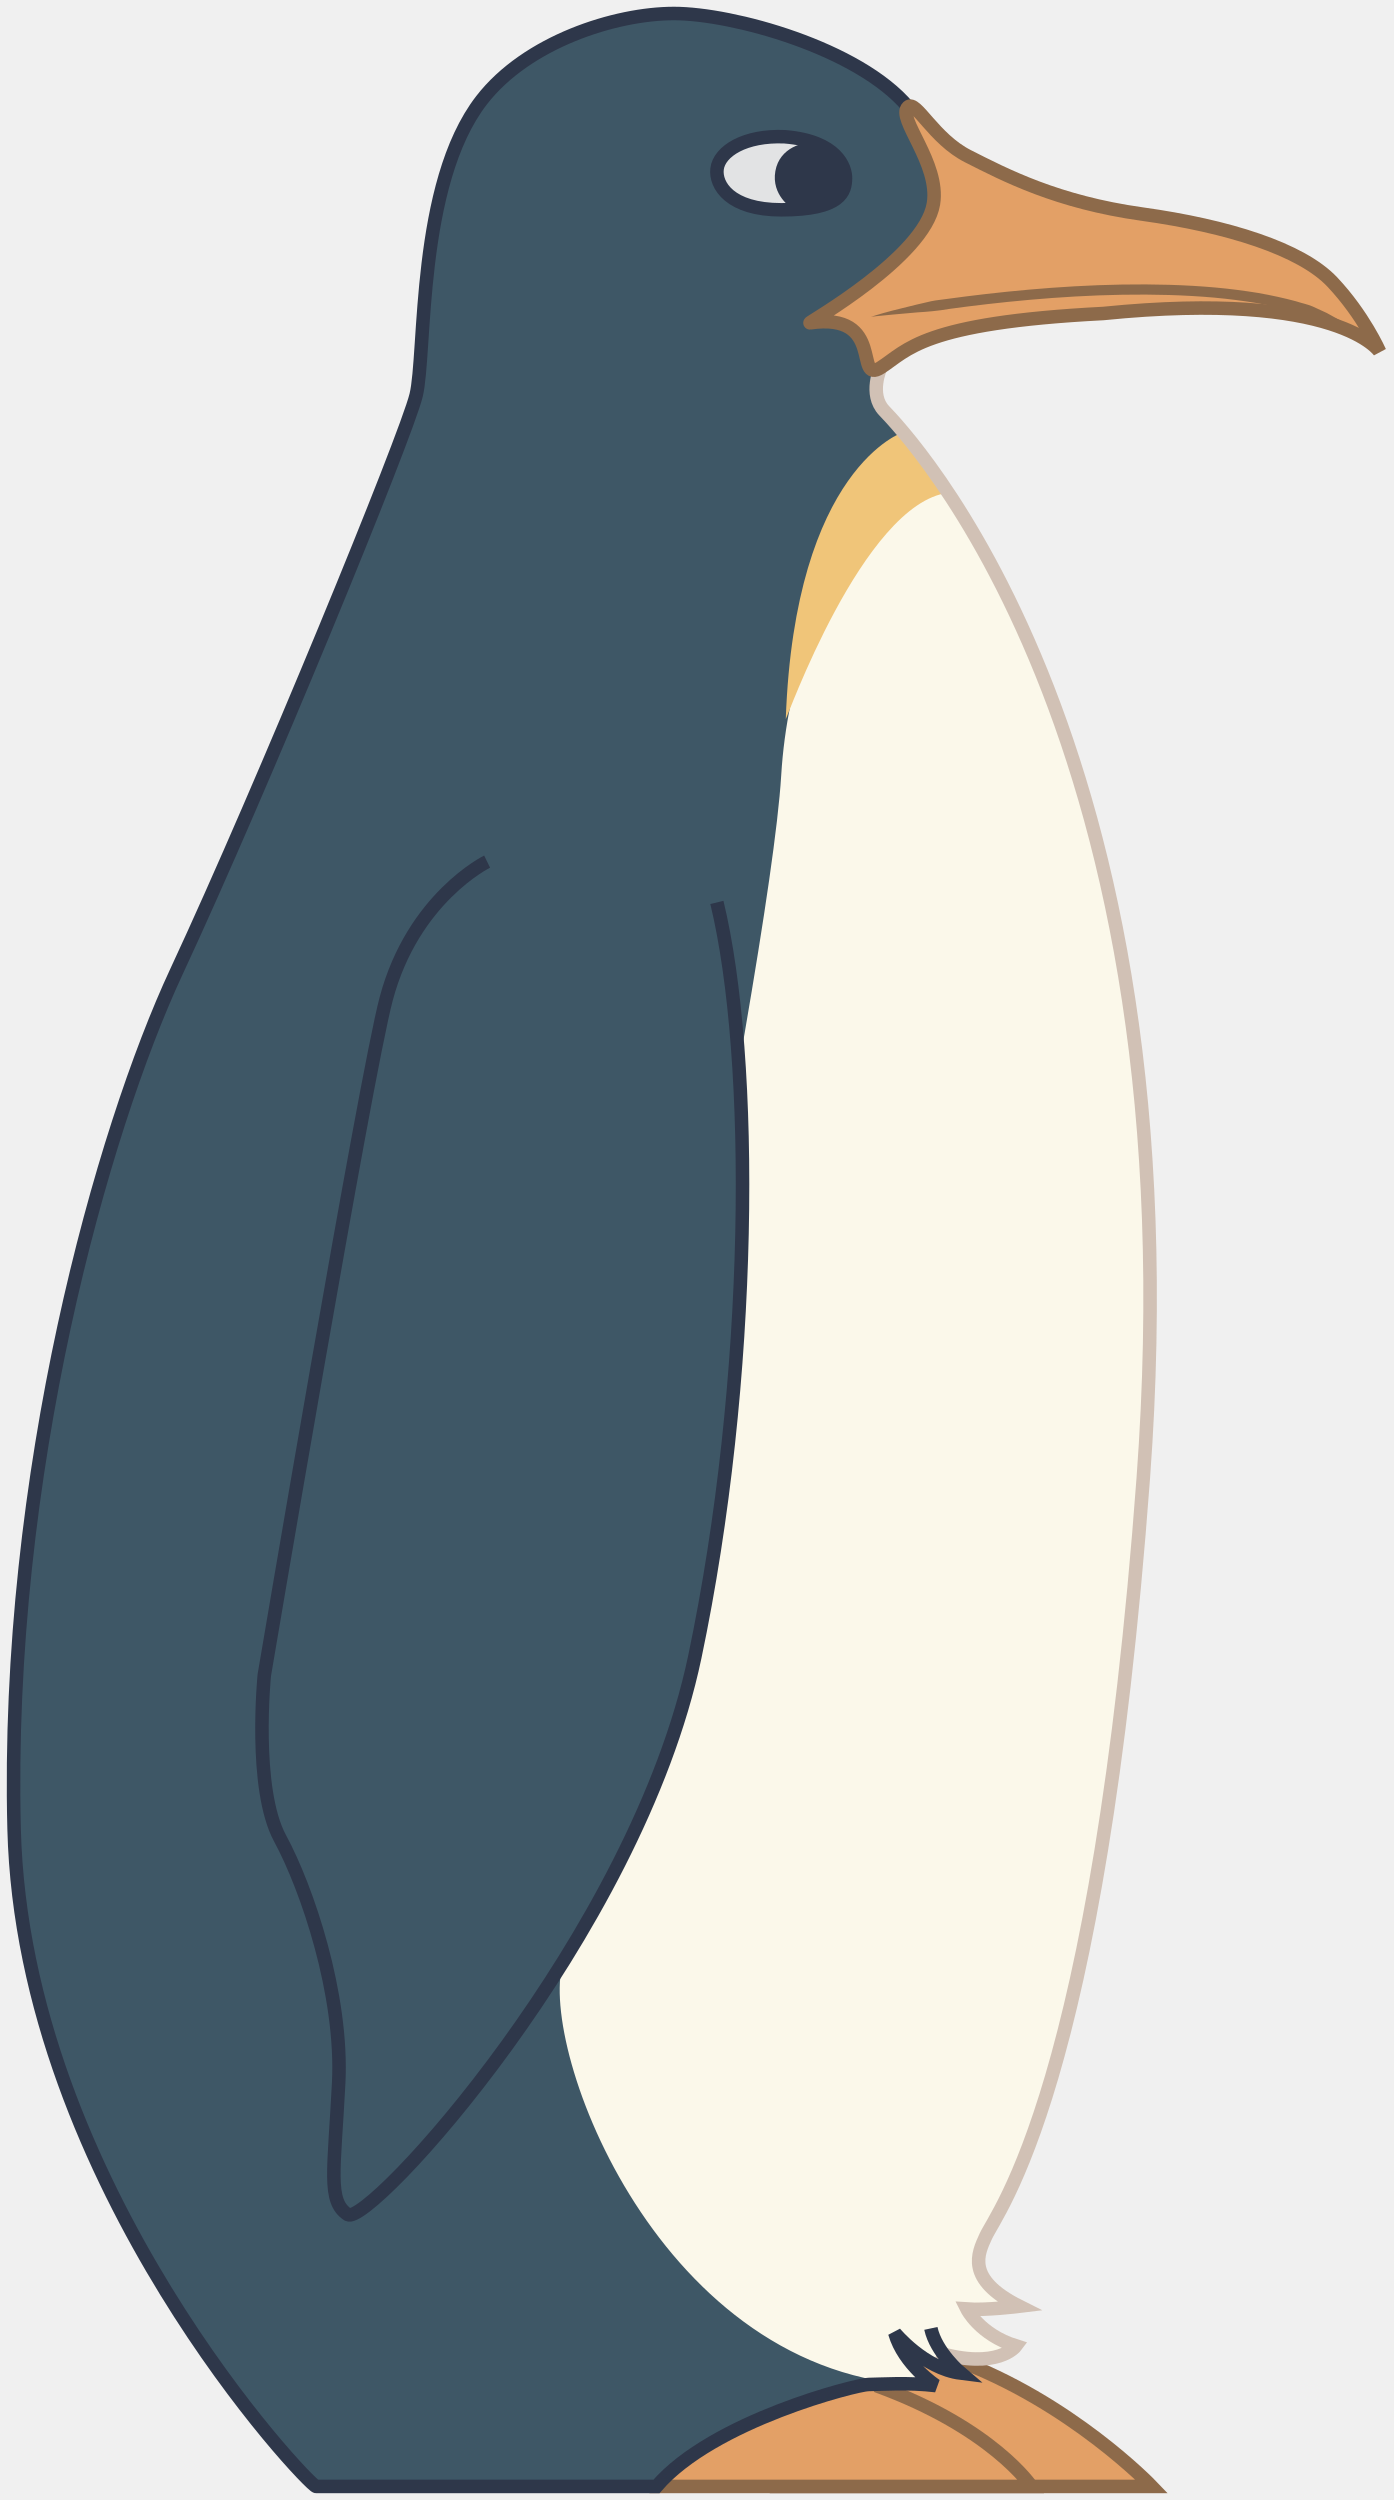
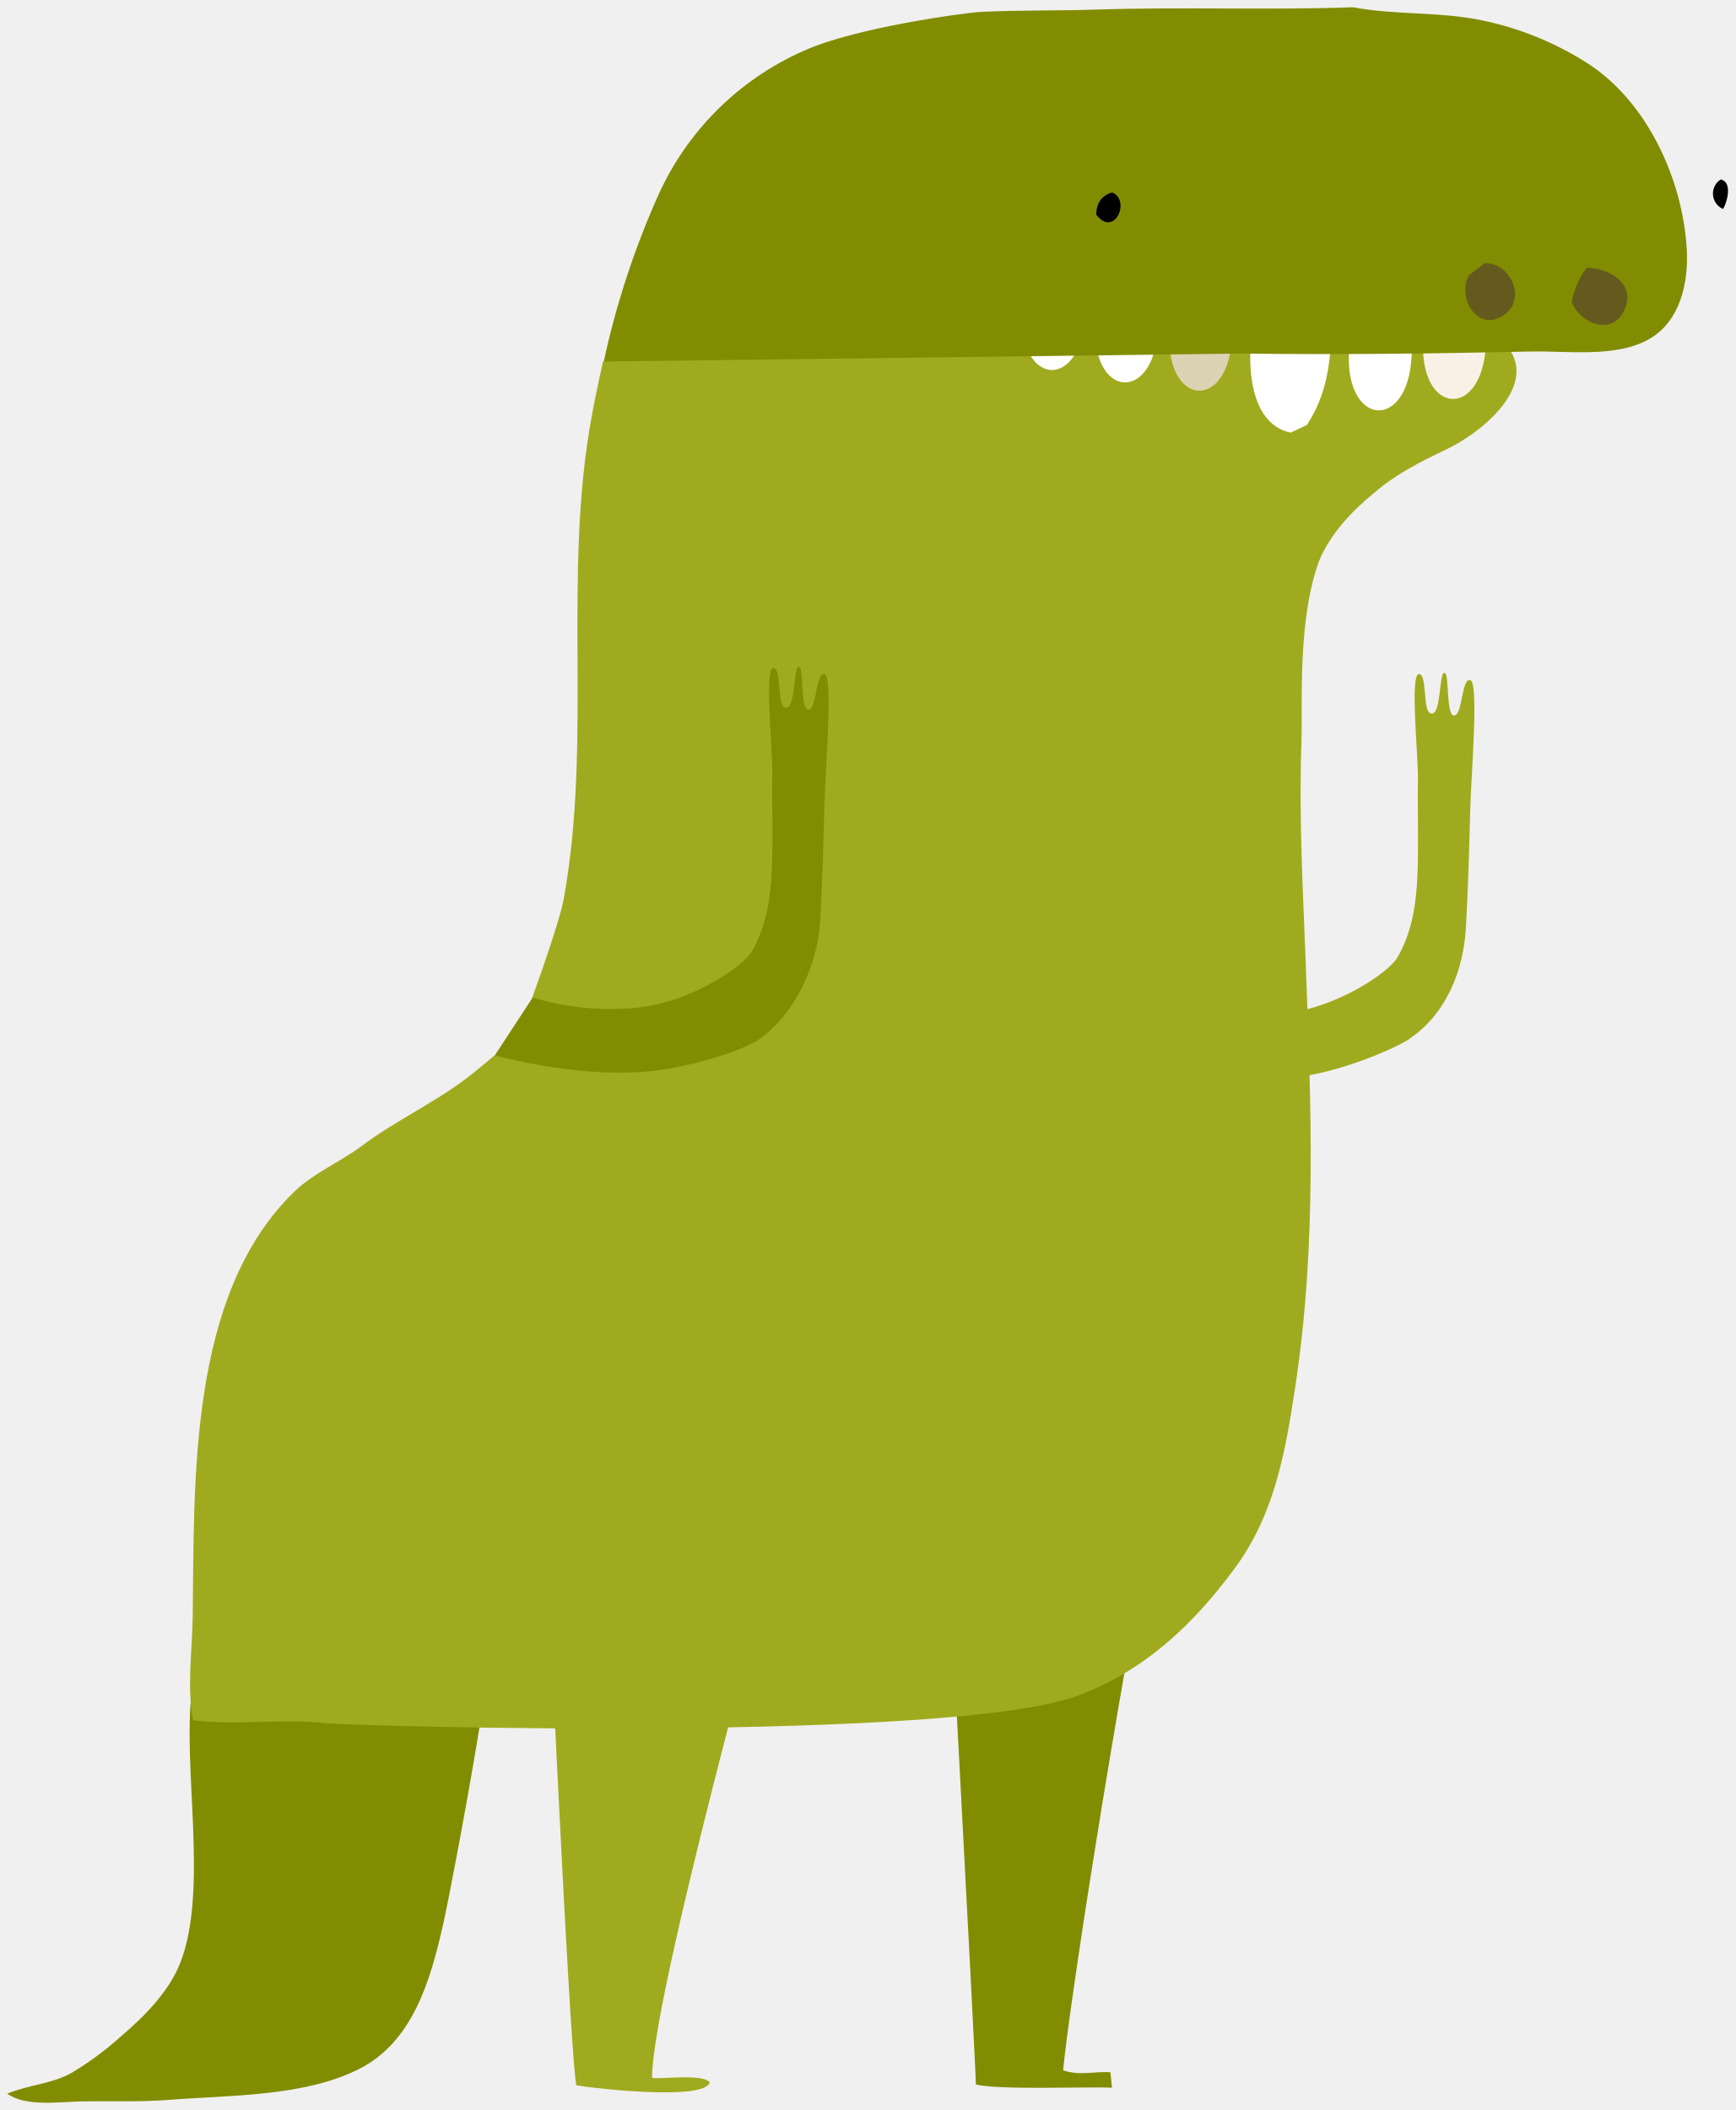
- <svg xmlns="http://www.w3.org/2000/svg" width="51.511" height="92.435" viewBox="0.687 0.689 51.511 92.435" version="1.1" xml:space="preserve">
-   <defs />
-   <g>
-     <g id="Page-1" fill-rule="evenodd">
-       <g id="penguin-b-[animals,bird,cold,north-pole,south-pole,ice,antarctica,arctic,robert-hunter]">
-         <g id="Body">
-           <path d="M 29.407 92.623 L 43.272 92.623 C 43.272 92.623 40.512 89.565 36.209 88.005 C 36.209 88.005 32.084 86.045 29.407 92.623 " id="Fill-1" fill="#E3A066" fill-rule="nonzero" stroke-width="1" stroke="none" />
-           <path d="M 29.147 92.623 L 43.272 92.623 C 43.272 92.623 40.262 89.471 35.959 87.912 " id="Stroke-3" stroke="#8D6A4A" stroke-width="0.5" fill="none" />
-           <path d="M 24.959 92.623 L 38.824 92.623 C 38.824 92.623 37.386 90.455 33.084 88.895 C 33.084 88.895 28.043 89.481 24.959 92.623 " id="Fill-5" fill="#E3A066" fill-rule="nonzero" stroke-width="1" stroke="none" />
-           <path d="M 24.699 92.623 L 38.824 92.623 C 38.824 92.623 37.386 90.455 33.084 88.895 " id="Stroke-7" stroke="#8D6A4A" stroke-width="0.5" fill="none" />
-           <path d="M 34.261 4.645 C 32.352 2.533 27.772 1.188 25.605 1.188 C 23.438 1.188 20.166 2.231 18.494 4.393 C 16.088 7.504 16.449 13.764 16.074 15.304 C 15.699 16.844 10.387 29.794 7.209 36.619 C 4.472 42.496 0.876 55.169 1.209 68.324 C 1.543 81.479 12.126 92.623 12.376 92.623 L 24.959 92.623 C 27.043 90.193 32.376 88.854 32.792 88.853 C 33.251 88.849 34.272 88.772 35.293 88.895 C 35.293 88.895 34.105 88.12 33.772 86.947 C 33.772 86.947 34.855 88.266 36.209 88.434 C 36.209 88.434 35.346 87.647 35.105 86.779 C 34.959 86.255 33.459 58.94 33.459 58.27 C 33.459 57.803 34.109 30.043 34.084 16.665 C 32.294 15.862 33.699 13.066 33.699 13.066 C 33.699 13.066 37.699 8.447 34.261 4.645 " id="Fill-9" fill="#3E5766" fill-rule="nonzero" stroke-width="1" stroke="none" />
-           <path d="M 34.665 17.392 C 34.665 17.392 30.015 21.989 29.571 29.363 C 29.126 36.736 22.209 70.001 21.459 73.436 C 20.709 76.871 25.386 88.959 35.292 88.895 C 35.292 88.895 33.771 88.078 33.771 86.947 C 33.771 86.947 35.434 88.458 36.101 88.416 C 36.101 88.416 35.542 87.912 35.146 86.937 C 35.146 86.937 35.855 88.601 38.251 87.428 C 38.251 87.428 36.519 87.112 36.436 86.064 C 36.436 86.064 37.542 85.962 38.376 85.962 C 38.376 85.962 36.408 84.825 36.916 83.939 C 40.626 77.478 41.71 69.332 42.859 56.637 C 44.105 42.874 41.855 31.373 38.355 23.623 C 36.761 20.235 34.665 17.392 34.665 17.392 " id="Fill-11" fill="#FBF8EA" fill-rule="nonzero" stroke-width="1" stroke="none" />
-           <path d="M 29.74 27.274 C 29.736 27.387 32.59 19.317 35.745 18.908 L 34.084 16.665 C 34.084 16.665 30.074 17.967 29.74 27.274 " id="Fill-13" fill="#F0C579" fill-rule="nonzero" stroke-width="1" stroke="none" />
-           <path d="M 33.251 14.28 C 33.251 14.28 32.801 15.266 33.376 15.873 C 34.091 16.627 44.993 27.826 42.959 55.337 C 41.292 77.876 37.554 82.452 37.133 83.379 C 36.852 83.996 36.366 84.956 38.376 85.962 C 38.376 85.962 37.135 86.116 36.436 86.064 C 36.436 86.064 36.907 87.009 38.251 87.428 C 38.251 87.428 37.584 88.335 35.334 87.665 " id="Stroke-15" stroke="#D1C1B5" stroke-width="0.5" fill="none" />
-           <path d="M 35.105 86.779 C 35.292 87.66 36.209 88.434 36.209 88.434 C 34.855 88.266 33.771 86.947 33.771 86.947 C 34.105 88.12 35.292 88.895 35.292 88.895 C 34.271 88.772 33.25 88.849 32.792 88.853 C 32.376 88.854 27.042 90.193 24.959 92.623 L 12.376 92.623 C 12.126 92.623 1.542 81.479 1.209 68.324 C 0.876 55.169 4.472 42.496 7.209 36.619 C 10.387 29.794 15.698 16.844 16.073 15.304 C 16.448 13.764 16.088 7.504 18.494 4.393 C 20.166 2.231 23.438 1.188 25.605 1.188 C 27.771 1.188 32.428 2.466 34.261 4.645 " id="Stroke-27" stroke="#2E374A" stroke-width="0.5" fill="none" />
-         </g>
-         <g id="Beak">
-           <path d="M 30.636 12.626 C 30.538 12.64 34.872 10.199 35.199 8.227 C 35.449 6.719 33.824 5.053 34.261 4.645 C 34.553 4.372 35.204 5.822 36.48 6.467 C 37.846 7.158 39.761 8.164 42.917 8.604 C 46.074 9.044 48.793 9.892 49.949 11.117 C 51.105 12.343 51.699 13.694 51.699 13.694 C 51.699 13.694 50.23 11.4 41.48 12.28 C 34.761 12.626 34.251 13.642 33.251 14.281 C 32.251 14.919 33.449 12.217 30.636 12.626 " id="Fill-17" fill="#E3A066" fill-rule="nonzero" stroke-width="1" stroke="none" />
-           <path d="M 32.886 12.406 C 32.886 12.406 33.166 12.308 33.662 12.178 C 33.912 12.117 34.215 12.042 34.562 11.955 C 34.737 11.915 34.923 11.871 35.118 11.826 C 35.315 11.783 35.526 11.771 35.743 11.736 C 37.485 11.498 39.821 11.249 42.17 11.21 C 43.344 11.19 44.521 11.22 45.621 11.319 C 46.171 11.368 46.701 11.44 47.202 11.52 C 47.703 11.609 48.173 11.712 48.603 11.828 C 48.815 11.898 49.026 11.938 49.215 12.018 C 49.4 12.103 49.576 12.184 49.741 12.26 C 50.062 12.434 50.339 12.585 50.55 12.74 C 50.77 12.877 50.918 13.021 51.023 13.109 C 51.127 13.2 51.183 13.247 51.183 13.247 C 51.183 13.247 51.12 13.21 51.001 13.14 C 50.882 13.07 50.713 12.964 50.48 12.862 C 50.255 12.744 49.964 12.64 49.634 12.522 C 49.296 12.422 48.916 12.323 48.504 12.191 C 48.087 12.079 47.629 11.978 47.14 11.892 C 46.649 11.813 46.129 11.743 45.587 11.694 C 44.504 11.597 43.34 11.567 42.177 11.587 C 39.848 11.626 37.525 11.873 35.794 12.11 C 35.363 12.186 34.963 12.217 34.607 12.239 C 34.252 12.271 33.942 12.298 33.687 12.321 C 33.432 12.345 33.232 12.365 33.095 12.379 C 32.96 12.392 32.886 12.406 32.886 12.406 " id="Fill-19" fill="#8D6A4A" fill-rule="nonzero" stroke-width="1" stroke="none" />
-           <path d="M 30.636 12.626 C 30.538 12.64 34.872 10.199 35.199 8.227 C 35.449 6.719 33.824 5.053 34.261 4.645 C 34.553 4.372 35.204 5.822 36.48 6.467 C 37.846 7.158 39.761 8.164 42.917 8.604 C 46.074 9.044 48.793 9.892 49.949 11.117 C 51.105 12.343 51.699 13.694 51.699 13.694 C 51.699 13.694 50.23 11.4 41.48 12.28 C 34.761 12.626 34.251 13.642 33.251 14.281 C 32.251 14.919 33.449 12.217 30.636 12.626 Z " id="Stroke-21" stroke="#8D6A4A" stroke-width="0.5" fill="none" />
-         </g>
-         <g id="Eye">
-           <path d="M 27.199 6.896 C 27.277 6.236 28.23 5.639 29.699 5.702 C 31.652 5.859 31.956 6.848 31.949 7.241 C 31.94 7.717 31.81 8.404 29.576 8.404 C 27.667 8.404 27.129 7.489 27.199 6.896 " id="Fill-23" fill="#E2E3E4" fill-rule="nonzero" stroke-width="1" stroke="none" />
-           <path d="M 29.964 8.384 C 29.964 8.384 29.199 7.913 29.355 7.017 C 29.511 6.124 30.428 5.927 30.773 5.959 C 31.119 5.99 31.396 6.286 31.396 6.286 C 31.396 6.286 32.136 6.844 31.949 7.457 C 31.761 8.07 30.834 8.343 30.834 8.343 C 30.834 8.343 30.088 8.447 29.964 8.384 " id="Fill-25" fill="#2E374A" fill-rule="nonzero" stroke-width="1" stroke="none" />
-           <path d="M 27.199 6.939 C 27.277 6.279 28.23 5.682 29.699 5.745 C 31.652 5.901 31.956 6.891 31.949 7.284 C 31.94 7.76 31.81 8.447 29.576 8.447 C 27.667 8.447 27.129 7.531 27.199 6.939 Z " id="Stroke-29" stroke="#2E374A" stroke-width="0.5" fill="none" />
-         </g>
-         <g id="Group-34">
-           <path d="M 18.698 32.546 C 18.698 32.546 15.959 33.887 14.966 37.621 C 14.194 40.521 10.459 62.627 10.459 62.627 C 10.459 62.627 10.042 66.817 11.042 68.66 C 12.042 70.503 13.376 74.441 13.209 77.709 C 13.042 80.977 12.792 82.066 13.542 82.568 C 14.292 83.071 24.209 72.262 26.376 61.956 C 28.542 51.65 28.593 39.836 27.193 34.055 " id="Fill-31" fill="#3E5766" fill-rule="nonzero" stroke-width="1" stroke="none" />
-           <path d="M 18.698 32.546 C 18.698 32.546 15.959 33.887 14.966 37.621 C 14.194 40.521 10.459 62.627 10.459 62.627 C 10.459 62.627 10.042 66.817 11.042 68.66 C 12.042 70.503 13.376 74.441 13.209 77.709 C 13.042 80.977 12.792 82.066 13.542 82.568 C 14.292 83.071 24.209 72.262 26.376 61.956 C 28.542 51.65 28.593 39.836 27.193 34.055 " id="Stroke-33" stroke="#2E374A" stroke-width="0.5" fill="none" />
-         </g>
+ <svg xmlns="http://www.w3.org/2000/svg" version="1.1" width="119.54" height="145.345" viewBox="0.458 0.122 119.54 145.345">
+   <g id="ID0.7868562387302518">
+     <g id="Page-1">
+       <path id="Shape" fill="#828C00" stroke="none" stroke-width="1" d="M 34.628 108.484 C 28.975 108.037 14.077 116.407 13.682 116.552 C 12.994 121.79 14.847 130.271 12.883 135.315 C 12.1 137.318 10.379 139.053 8.765 140.417 C 7.703 141.374 6.549 142.222 5.319 142.949 C 3.935 143.693 2.37 143.742 0.958 144.345 C 2.239 145.254 4.499 144.907 5.973 144.878 C 8.032 144.833 10.033 144.928 12.072 144.771 C 16.272 144.436 21.353 144.564 25.17 142.656 C 28.905 140.784 30.111 136.525 30.98 132.7 C 31.536 130.291 35.369 110.136 34.628 108.484 Z " />
+       <path id="Shape" fill="#828C00" stroke="none" stroke-width="1" d="M 65.418 100.527 L 80.653 100.527 C 77.1 118.629 74.032 138.946 73.695 142.734 C 74.831 143.127 75.91 142.784 76.956 142.871 C 76.993 143.246 77.022 143.544 77.059 143.932 C 75.568 143.845 69.194 144.11 67.683 143.705 C 67.683 142.42 65.418 100.527 65.418 100.527 Z " />
+       <path id="Shape" fill="#A0AA1E" stroke="none" stroke-width="1" d="M 13.732 111.541 C 13.86 102.18 13.399 89.303 20.732 82.21 C 22.079 80.909 23.932 80.145 25.369 79.066 C 27.559 77.414 30.145 76.208 32.369 74.568 C 33.089 74.043 34.514 72.833 34.514 72.833 L 37.232 71.383 L 37.12 68.85 C 37.12 68.85 38.986 63.74 39.29 62.059 C 41.292 51.083 39.183 39.751 41.23 28.754 C 41.452 27.548 41.724 26.243 42.004 25.016 L 72.314 21.178 L 103.497 23.243 C 107.124 25.953 103.056 29.663 100.063 31.092 C 98.3 31.939 96.666 32.745 95.163 34.038 C 94.837 34.319 92.112 36.413 91.21 39.094 C 89.839 43.188 90.205 48.666 90.11 51.322 C 89.933 56.325 90.213 61.377 90.403 66.376 C 90.777 76.27 91.181 85.792 89.69 95.624 C 89.011 100.122 88.278 104.394 85.532 108.132 C 82.649 112.053 79.227 115.287 74.566 116.973 C 65.952 120.084 25.607 119.096 22.758 118.803 C 19.793 118.497 16.689 118.993 13.757 118.621 C 13.329 116.432 13.699 113.78 13.732 111.541 Z " />
+       <path id="Shape" fill="#A0AA1E" stroke="none" stroke-width="1" d="M 55.941 99.395 C 55.941 99.395 45.376 136.909 45.376 143.259 C 45.944 143.358 48.921 142.949 49.353 143.565 C 48.991 144.825 41.657 144.015 40.171 143.771 C 39.714 142.404 37.824 100.527 37.824 100.527 L 55.941 99.395 Z " />
+       <path id="Shape" fill="#A0AA1E" stroke="none" stroke-width="1" d="M 100.63 49.41 C 100.041 49.41 100.333 46.468 99.958 46.468 C 99.584 46.468 99.748 49.327 99.077 49.281 C 98.406 49.236 98.826 46.555 98.2 46.555 C 97.574 46.555 98.163 52.21 98.138 53.838 C 98.101 56.04 98.196 58.25 98.101 60.448 C 98.015 62.414 97.723 64.364 96.718 66.087 C 96.133 67.09 92.481 69.652 88.585 69.97 C 84.624 70.296 80.412 68.375 79.358 68.565 C 79.421 69.912 79.406 71.261 79.313 72.605 L 79.638 73.171 C 80.955 73.254 84.447 74.758 89.327 74.361 C 92.72 74.088 96.701 72.25 97.475 71.734 C 100.131 69.966 101.272 66.925 101.441 64.046 C 101.601 61.324 101.667 58.58 101.741 55.85 C 101.807 53.421 102.347 47.137 101.741 46.968 C 101.136 46.799 101.214 49.41 100.63 49.41 Z " />
+       <path id="Shape" fill="#828C00" stroke="none" stroke-width="1" d="M 56.155 48.996 C 55.566 48.996 55.859 46.055 55.484 46.055 C 55.109 46.055 55.274 48.914 54.603 48.868 C 53.931 48.823 54.351 46.142 53.726 46.142 C 53.1 46.142 53.689 51.797 53.664 53.425 C 53.627 55.627 53.721 57.837 53.627 60.035 C 53.54 62.001 53.248 63.951 52.243 65.674 C 51.659 66.677 48.006 69.239 44.111 69.557 C 41.767 69.76 39.406 69.516 37.152 68.838 L 34.546 72.82 C 34.546 72.82 39.973 74.345 44.84 73.948 C 48.233 73.675 51.84 72.329 52.601 71.812 C 55.257 70.04 56.785 66.512 56.954 63.633 C 57.114 60.91 57.18 58.167 57.254 55.437 C 57.32 53.008 57.86 46.724 57.254 46.555 C 56.649 46.386 56.74 48.996 56.155 48.996 Z " />
+       <g id="Group">
+         <path id="Shape" fill="#FFFFFF" stroke="none" stroke-width="1" d="M 86.814 22.364 C 86.336 24.689 86.344 29.295 89.371 29.923 L 90.482 29.399 C 91.891 27.284 92.129 24.995 92.204 22.529 C 90.384 22.273 88.671 22.496 86.814 22.364 Z " />
+         <path id="Shape" fill="#FFFFFF" stroke="none" stroke-width="1" d="M 97.421 21.488 L 93.921 21.488 C 91.261 30.407 99.306 30.964 97.421 21.488 Z " />
+         <path id="Shape" fill="#DCD2B4" stroke="none" stroke-width="1" d="M 85.059 20.133 L 81.559 20.133 C 78.899 29.056 86.945 29.609 85.059 20.133 Z " />
+         <path id="Shape" fill="#FFFFFF" stroke="none" stroke-width="1" d="M 79.945 19.563 L 76.441 19.563 C 73.781 28.482 81.827 29.039 79.945 19.563 Z " />
+         <path id="Shape" fill="#FFFFFF" stroke="none" stroke-width="1" d="M 74.918 18.708 L 71.414 18.708 C 68.741 27.626 76.783 28.184 74.918 18.708 Z " />
+         <path id="Shape" fill="#FAF0E6" stroke="none" stroke-width="1" d="M 102.539 20.703 L 99.035 20.703 C 96.375 29.626 104.421 30.179 102.539 20.703 Z " />
+         <path id="Shape" fill="#828C00" stroke="none" stroke-width="1" d="M 68.033 0.94 C 70.664 0.812 73.304 0.87 75.939 0.783 C 81.852 0.585 87.748 0.832 93.665 0.622 C 96.585 1.175 99.603 0.907 102.559 1.526 C 105.1 2.053 107.525 3.032 109.72 4.418 C 113.904 7.041 116.399 12.49 116.658 17.328 C 116.778 19.587 116.218 22.202 114.13 23.442 C 111.816 24.813 108.365 24.268 105.816 24.338 C 99.228 24.479 92.64 24.565 86.052 24.475 L 42.051 25.024 C 42.898 21.101 44.15 17.277 45.785 13.614 C 47.773 9.171 51.328 5.621 55.766 3.65 C 59.271 2.026 66.987 0.994 68.033 0.94 Z " />
+         <path id="Shape" fill="#645A1E" stroke="none" stroke-width="1" d="M 108.728 20.955 C 109.316 22.347 111.392 23.289 112.285 21.616 C 113.302 19.72 111.318 18.567 109.765 18.567 C 109.232 19.267 108.876 20.086 108.728 20.955 Z " />
+         <path id="Shape" fill="#645A1E" stroke="none" stroke-width="1" d="M 102.745 18.249 L 101.654 19.075 C 100.797 20.6 102.226 23.029 104.005 21.86 C 105.693 20.765 104.532 18.22 102.745 18.249 Z " />
+         <path id="Shape" fill="#000000" stroke="none" stroke-width="1" d="M 119.158 14.519 C 119.45 14.019 119.816 12.664 118.997 12.482 C 118.635 12.71 118.429 13.121 118.463 13.549 C 118.496 13.977 118.764 14.351 119.158 14.519 Z " />
+         <path id="Shape" fill="#000000" stroke="none" stroke-width="1" d="M 75.968 14.895 C 77.203 16.547 78.393 13.936 77.071 13.378 C 76.359 13.593 76.017 14.052 75.968 14.895 Z " />
      </g>
    </g>
  </g>
</svg>
